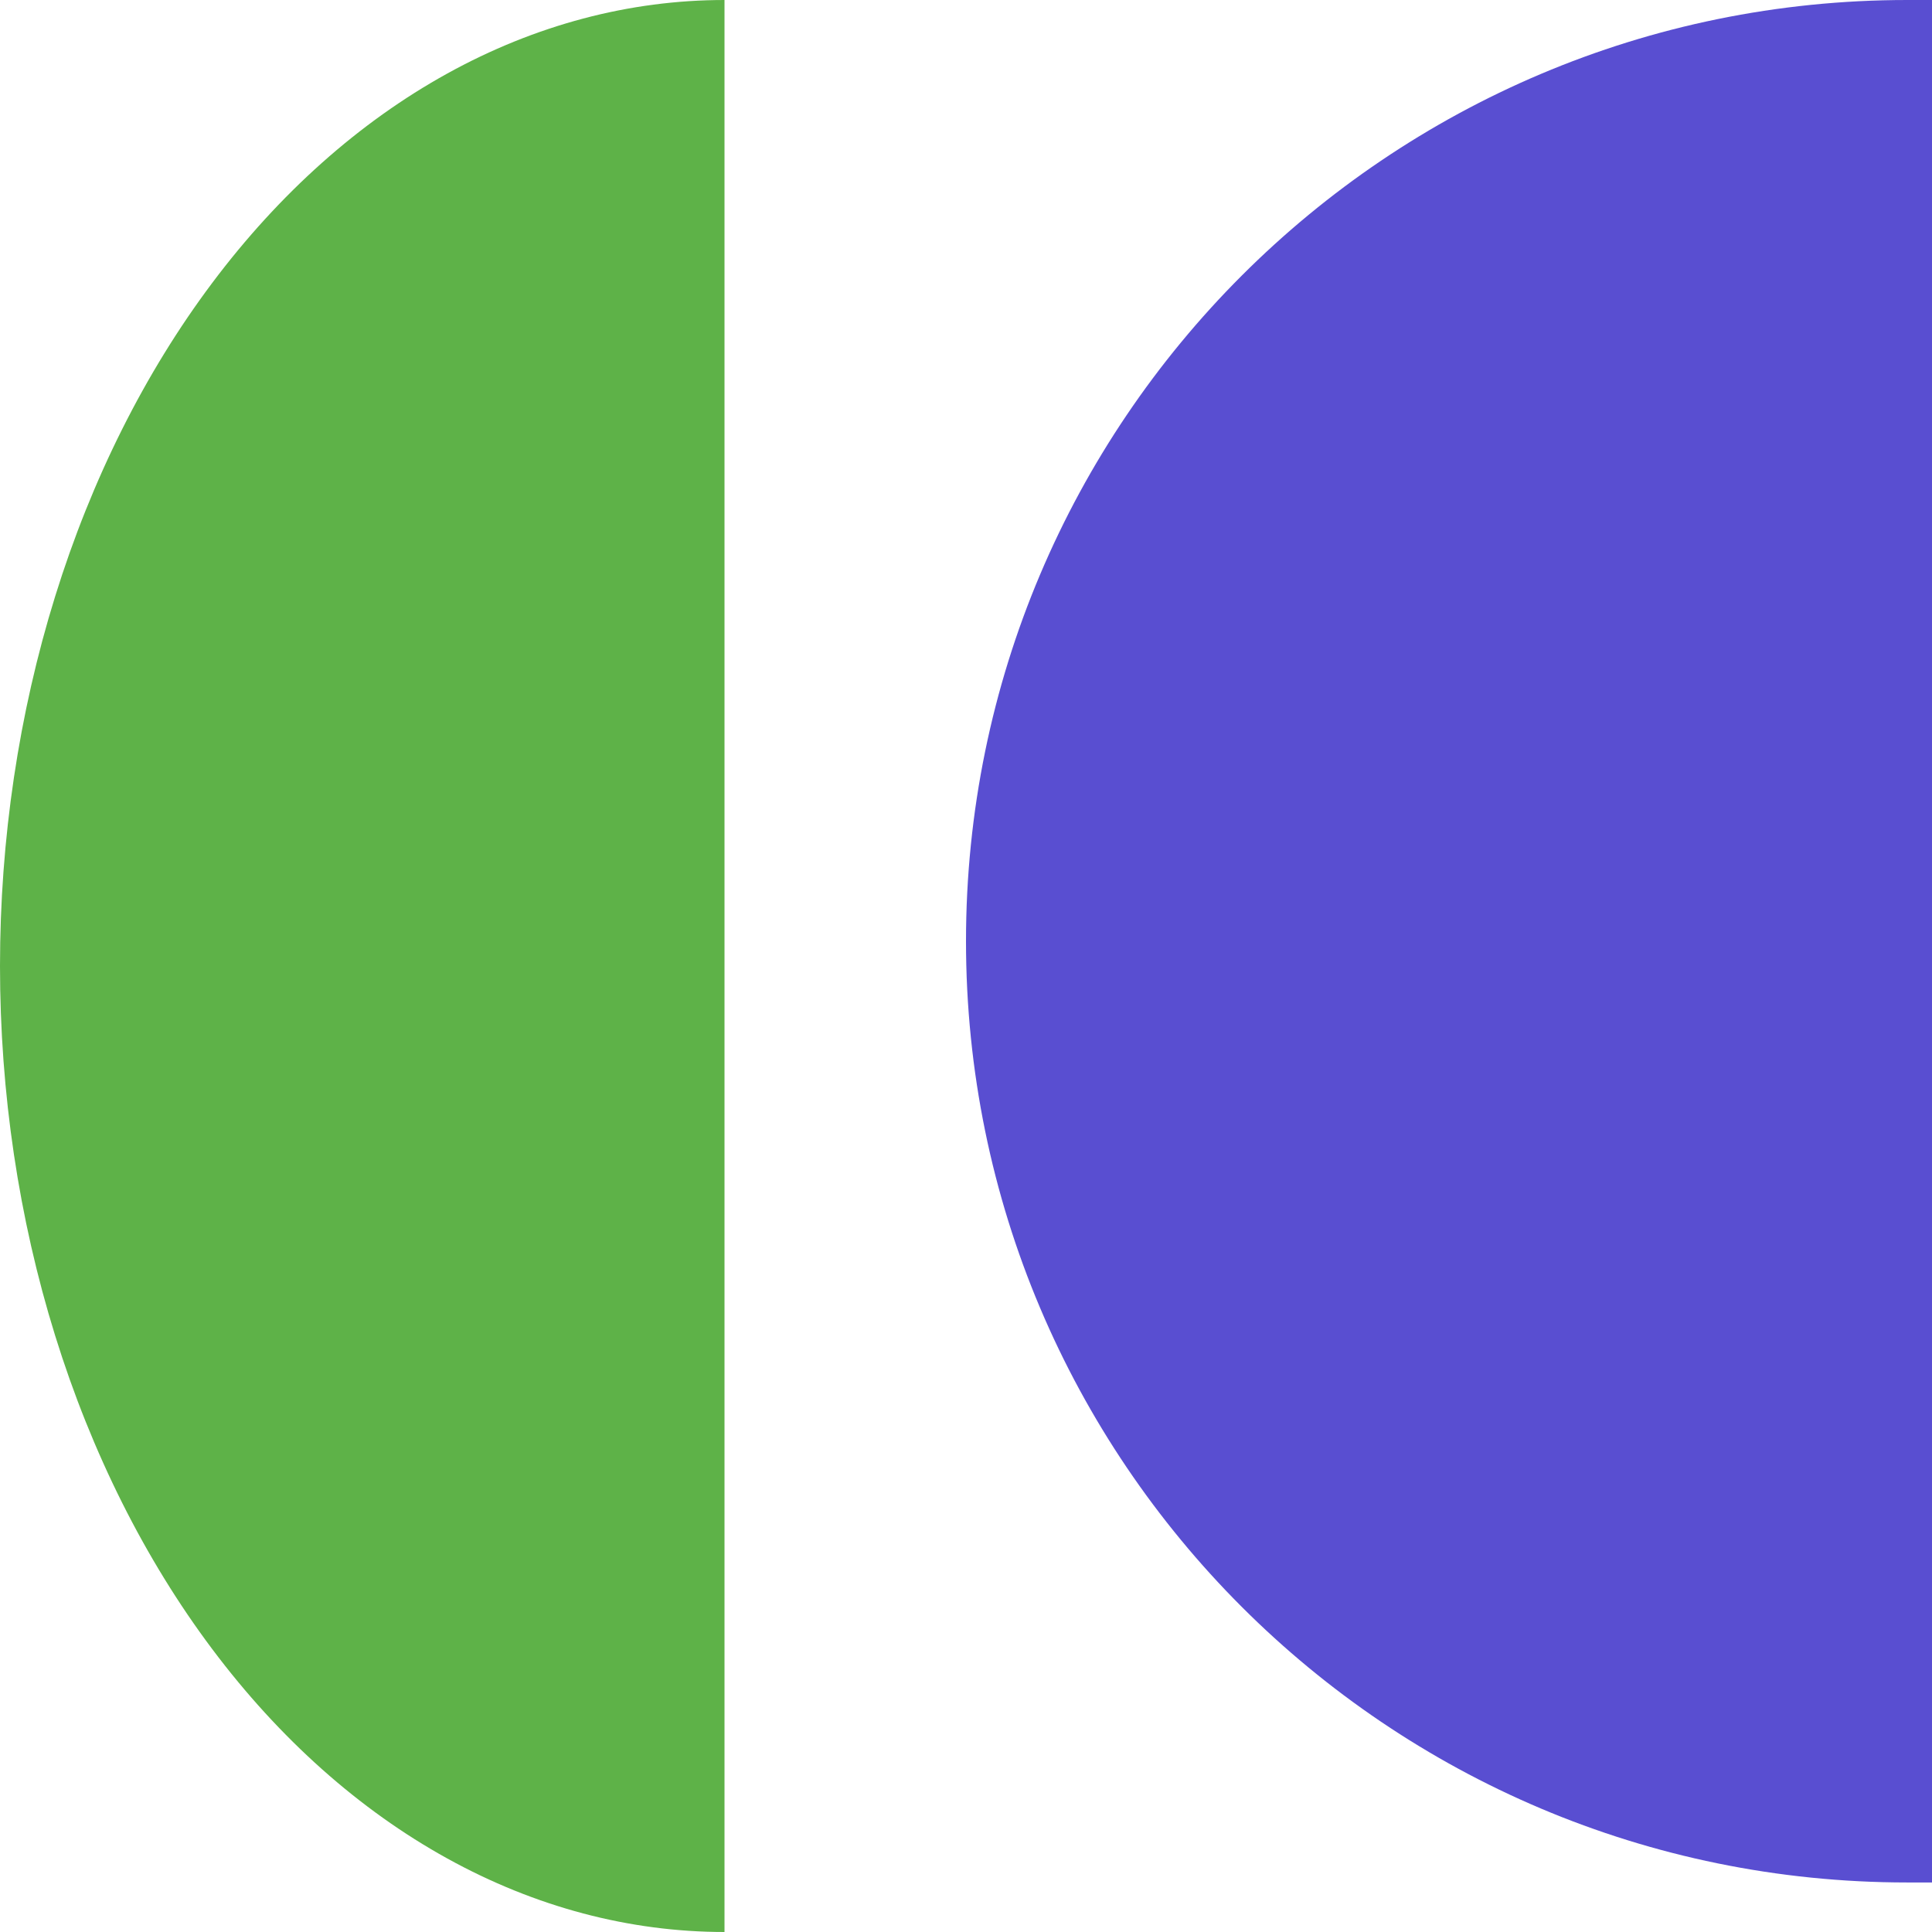
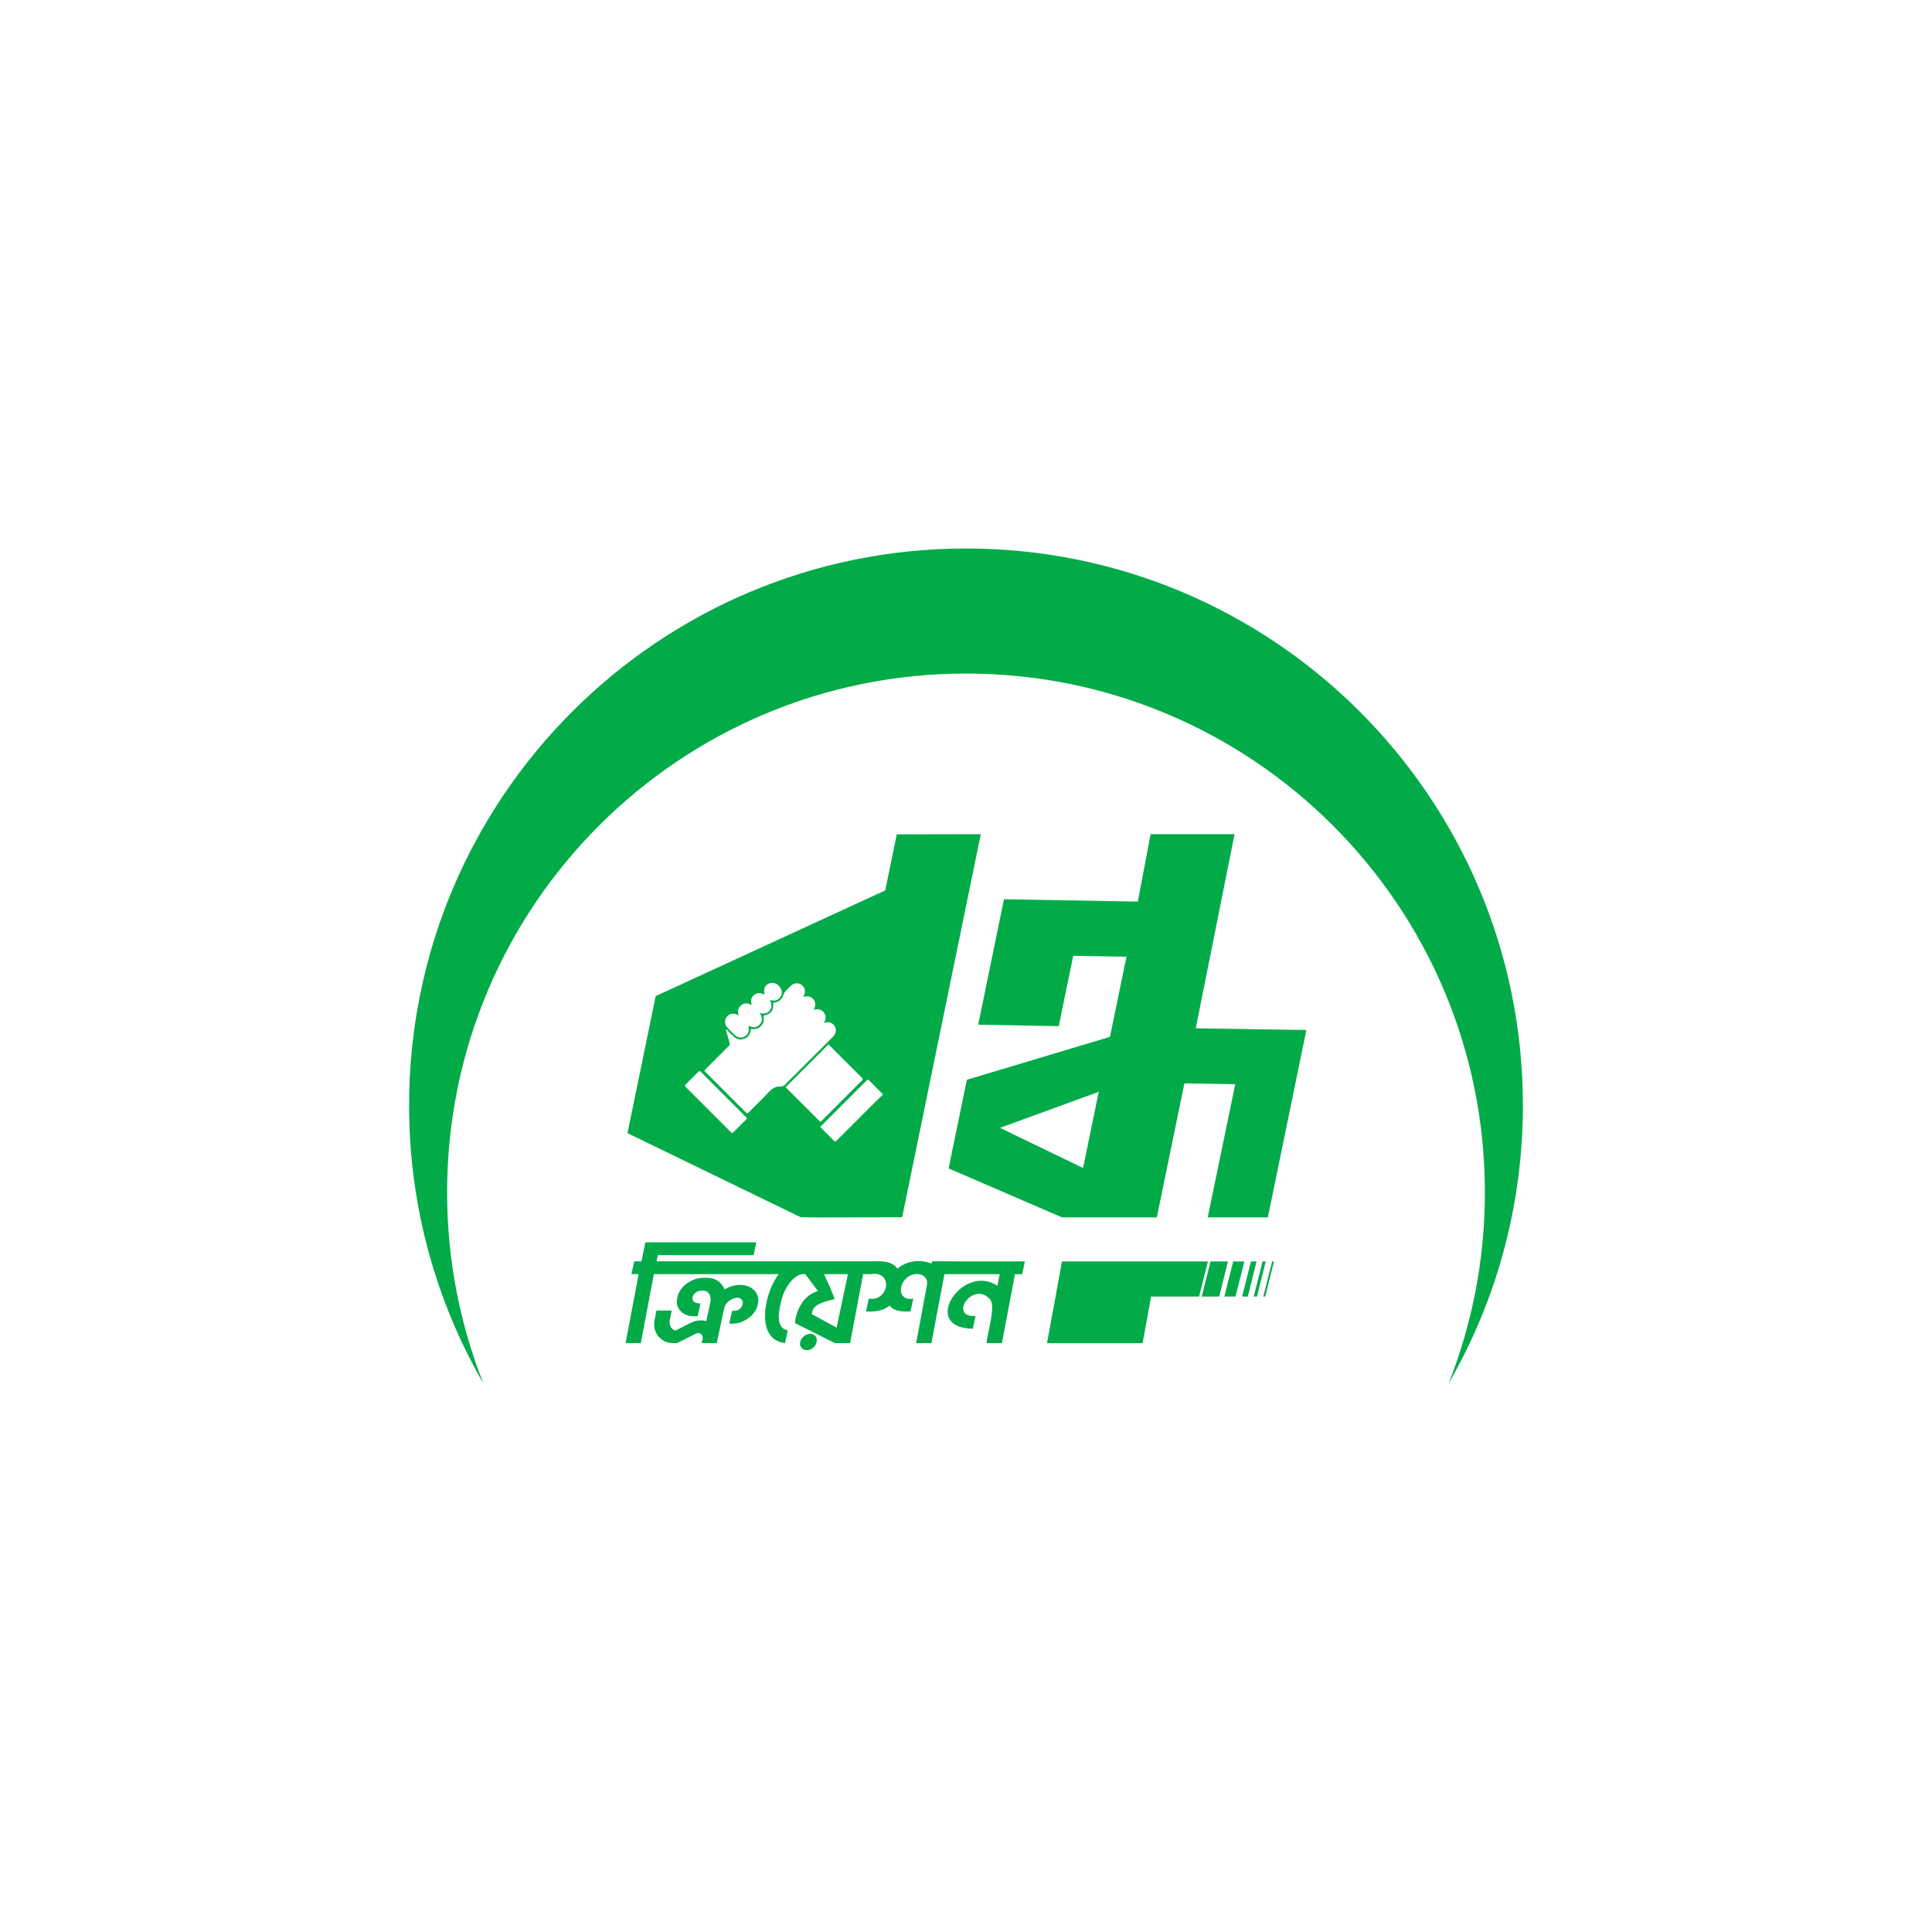
- <svg xmlns="http://www.w3.org/2000/svg" width="80" height="80" viewBox="0 0 80 80" fill="none">
-   <path d="M30 -3.16215e-06C26.06 -2.74689e-06 22.159 1.035 18.52 3.045C14.88 5.055 11.573 8.001 8.787 11.716C6.001 15.43 3.791 19.84 2.284 24.693C0.776 29.546 -9.9251e-07 34.747 -7.25083e-07 40C-4.57655e-07 45.253 0.776 50.454 2.284 55.307C3.791 60.16 6.001 64.57 8.787 68.284C11.573 71.999 14.88 74.945 18.52 76.955C22.159 78.965 26.06 80 30 80L30 40L30 -3.16215e-06Z" fill="#5EB248" />
-   <path d="M40 38.974C40 17.449 57.449 0 78.974 0H80V77.949H78.974C57.449 77.949 40 60.499 40 38.974V38.974Z" fill="#594ED1" />
+ <svg xmlns="http://www.w3.org/2000/svg" id="Layer_1" data-name="Layer 1" viewBox="0 0 800 800">
+   <defs>
+     <style>
+       .cls-1 {
+         fill: #02ab48;
+       }
+     </style>
+   </defs>
+   <path class="cls-1" d="M185.14,493.76c0-118.66,96.2-214.86,214.86-214.86s214.86,96.2,214.86,214.86c0,27.94-5.34,54.64-15.04,79.13,19.58-33.89,30.78-73.22,30.78-115.17,0-127.36-103.24-230.6-230.6-230.6s-230.6,103.24-230.6,230.6c0,41.95,11.21,81.28,30.78,115.17-9.71-24.49-15.04-51.18-15.04-79.13Z" />
+   <g>
+     <g>
+       <path class="cls-1" d="M306.52,532.07c-2.28,0-4.44.61-6.46,1.84-1.39-3.21-3.92-4.82-7.6-4.82h-.99c-2.48,0-4.82.78-7,2.33-2.19,1.56-3.53,3.54-4.02,5.96-.5,2.22-.05,4.05,1.34,5.49,1.39,1.44,3.23,2.16,5.51,2.16h1.59l1.14-5.31c-1.29,0-2.19-.25-2.71-.74-.51-.5-.69-1.11-.52-1.84.17-.76.59-1.41,1.27-1.94.68-.53,1.68-.79,3-.79,1.16,0,2.03.47,2.61,1.42.58.94.74,2.06.47,3.35l-1.69,7.85c-.66-.2-1.41-.3-2.23-.3-1.49,0-2.98.38-4.47,1.14l-5.96,3.03c-.89-.1-1.58-.6-2.06-1.49s-.59-1.97-.32-3.23l.74-3.53h-6.31l-.74,3.53c-.6,2.75-.12,5.1,1.42,7.05,1.54,1.95,3.7,2.93,6.48,2.93h1.34l7.6-3.82c.36-.2.74-.3,1.14-.3.63,0,1.13.24,1.49.72.36.48.48,1.02.35,1.61l-.4,1.79h6.26l3.18-14.85c.33-.99.96-1.85,1.89-2.58,1.13-.89,2.32-1.34,3.57-1.34.73,0,1.3.26,1.71.77.41.51.54,1.15.37,1.91-.17.76-.58,1.41-1.24,1.94-.66.53-1.37.8-2.14.8h-1.04l-1.09,5.31h1.04c2.48,0,4.78-.78,6.9-2.33,2.12-1.56,3.41-3.46,3.87-5.71.5-2.25.03-4.15-1.41-5.69-1.44-1.54-3.4-2.31-5.88-2.31Z" />
+       <path class="cls-1" d="M335.52,552.28c-.93,0-1.8.34-2.63,1.02s-1.34,1.48-1.54,2.41c-.2.93-.03,1.72.52,2.38.55.66,1.28.99,2.21.99s1.79-.33,2.58-.99c.8-.66,1.29-1.46,1.49-2.38.2-.93.04-1.73-.47-2.41-.51-.68-1.23-1.02-2.16-1.02Z" />
+       <path class="cls-1" d="M395.21,522.29h-9.29l-.2.94c-4.49-1.85-10.17-1.29-14.1,2.09-2.33-3.45-7.27-3.09-11.07-3.03,0,0-27.46,0-27.46,0-9.93,0-47.64,0-58.2,0h0s-3.03,0-3.03,0l.56-2.56h39.62l1.14-5.31h-45.89s-.03,0-.03,0l-1.66,7.87h-2.98l-1.15,5.31h2.98l-5.41,28.56h6.3l5.42-28.56h1.79,0c2.84,0,48.55,0,49.96,0-5.66,6.78-10.42,26.98,2.55,28.55l1.14-5.31c-5.64-.89-3.43-9.25-2.53-12.82,1.12-4.45,5.16-11.05,9.76-10.42l5.26,7c-5.85,1.68-8.98,7.6-9.53,13.26l16.54,8.29h6.31l5.41-28.55c.67.01,2.34,0,2.98,0,9.71-1.63,7.76,11.48-.65,10.13l-1.14,5.31c3.46.14,6.84-.03,9.78-2.43,1.85,2.51,5.64,2.56,8.64,2.43l1.14-5.31c-6.04,1.14-6.51-5.39-2.73-8.52,3.04-3.03,9.5-1.87,8.34,3.2,0,0-4.42,23.74-4.42,23.74h6.31l5.41-28.55h22.89l-.99,4.82c-14.34-9.7-32.37,17.5-10.13,17.78l1.09-5.31c-11.36.78-1.25-14.68,5.91-7,2.8,2.82-1.28,14.86-1.29,18.27h6.31l5.41-28.55h2.98l1.14-5.31h-29.2ZM346.44,549.76l-10.23-5.57c.02-4.6,6.16-5.27,9.43-6.31l-1.99-4.95-2.43-5.33h9.88l-4.67,22.16Z" />
+     </g>
+     <polygon class="cls-1" points="439.74 522.35 500.18 522.35 496.52 536.88 476.66 536.88 473.12 556.19 433.54 556.19 439.74 522.35" />
+     <polygon class="cls-1" points="501.26 522.35 508.48 522.35 504.83 536.88 497.61 536.88 501.26 522.35" />
+     <polygon class="cls-1" points="510.63 522.35 515.25 522.35 511.6 536.88 506.98 536.88 510.63 522.35" />
+     <polygon class="cls-1" points="520.33 522.35 516.67 536.88 514.34 536.88 517.99 522.35 520.33 522.35" />
+     <polygon class="cls-1" points="524.12 522.35 520.47 536.88 519.15 536.88 522.79 522.35 524.12 522.35" />
+     <polygon class="cls-1" points="527.54 522.35 523.9 536.88 523.1 536.88 526.76 522.35 527.54 522.35" />
+     <path class="cls-1" d="M371.33,345.49l-4.77,23.2-95.06,43.78-11.67,56.74,71.7,34.81,7.18.11,34.86-.1,32.56-158.61-34.79.07ZM300.97,421.03c1-1.29,2.77-1.64,4.35-.84.15.08.31.14.58.27-.54-1.73-.35-3.2,1.09-4.27,1.34-1,2.75-.88,4.28.06-.49-1.69-.38-3.16.98-4.25,1.37-1.1,2.82-.94,4.36-.06-.51-2.25,0-3.72,1.49-4.54,1.81-1,4.08-.18,5.2,1.87.92,1.69.31,3.77-1.39,4.69-.97.53-1.99.42-3.16.11.89,1.53,1.04,2.97,0,4.31-1.04,1.36-2.46,1.6-4.22,1.05,1.21,1.79,1.41,3.5-.13,4.99-1.32,1.29-2.88,1.22-4.53.24.07.43.13.72.18,1.01.22,1.44-.44,2.83-1.65,3.5-1.32.73-2.87.6-3.97-.43-1.1-1.02-2.16-2.09-3.2-3.17-1.25-1.31-1.34-3.17-.27-4.54ZM308.82,463.67c-1.72,1.72-3.45,3.43-5.15,5.17-.39.4-.63.36-1-.02-6.22-6.24-12.44-12.46-18.68-18.68-.46-.46-.43-.73.03-1.18,1.71-1.66,3.4-3.34,5.05-5.06.5-.52.77-.44,1.23.03,6.18,6.2,12.37,12.39,18.56,18.58.16.16.3.34.49.56-.19.22-.35.42-.52.6ZM323.6,449.92c-.07.03-.15.03-.23.02-2.23-.24-3.74.87-5.19,2.43-2.66,2.86-5.51,5.56-8.26,8.34-.34.34-.57.43-.95.05-5.69-5.71-11.39-11.41-17.08-17.11-.07-.07-.13-.16-.25-.31.25-.28.49-.57.75-.84,3.13-3.14,6.26-6.28,9.41-9.39.38-.38.49-.7.33-1.23-.51-1.69-.96-3.39-1.43-5.09-.05-.17-.07-.34.02-.62.23.22.46.43.68.65.75.75,1.5,1.5,2.26,2.25,1.23,1.21,2.69,1.65,4.35,1.11,1.69-.55,2.61-1.79,2.85-3.54.02-.18.07-.35.12-.62,1.59.3,3.01,0,4.14-1.18,1.13-1.19,1.36-2.63.96-4.24,3.03-.55,4.47-2.29,4.09-5.39.28-.05.53-.08.78-.13,1.8-.35,2.93-1.41,3.44-3.19.14-.47.42-.93.74-1.3.71-.79,1.48-1.52,2.24-2.27,1.38-1.35,3.21-1.52,4.65-.43,1.38,1.04,1.69,2.84.78,4.54-.05.09-.07.18-.16.39,1.63-.48,3.07-.35,4.16.98,1.09,1.33.99,2.76.09,4.36,1.7-.42,3.17-.3,4.23,1.07,1.05,1.36.91,2.79.03,4.29.21-.03.32-.03.42-.06,1.7-.46,3.26.11,4.06,1.48.82,1.39.6,3.02-.63,4.27-2.15,2.18-4.32,4.33-6.48,6.49-4.53,4.53-9.05,9.06-13.6,13.56-.33.33-.88.44-1.33.65ZM325.32,450.2c5.86-5.87,11.75-11.78,17.7-17.74.23.22.49.45.74.7,4.38,4.38,8.75,8.76,13.14,13.12.37.37.55.61.09,1.06-5.69,5.67-11.36,11.35-17.04,17.03-.09.09-.2.15-.25.19-4.86-4.85-9.65-9.63-14.38-14.36ZM361.52,457.19c-4.99,4.98-9.97,9.97-14.95,14.95-.74.74-.74.73-1.49-.02-1.61-1.61-3.22-3.23-4.83-4.84-.18-.18-.35-.37-.59-.62.2-.23.38-.44.57-.63,6.13-6.14,12.27-12.28,18.41-18.42.73-.73.73-.73,1.43-.03,1.67,1.67,3.33,3.34,5,5.01.16.16.3.34.55.63-1.39,1.35-2.75,2.65-4.08,3.98Z" />
+     <path class="cls-1" d="M516.2,426.12l-21.06-.33,16.07-80.38h-34.77l-5.29,27.92-55.42-.96-10.68,51.93,33.36.62,5.99-29.12,22.05.34-6.83,33.19-59.27,17.78-7.55,36.7,46.92,20.27h39.3l11.41-55.47,21.06.33-11.4,55.15h24.9l11.26-54.77,4.69-22.81-24.76-.38ZM448.47,483.63l-34.4-16.6,40.89-14.93-6.48,31.53Z" />
+   </g>
</svg>
